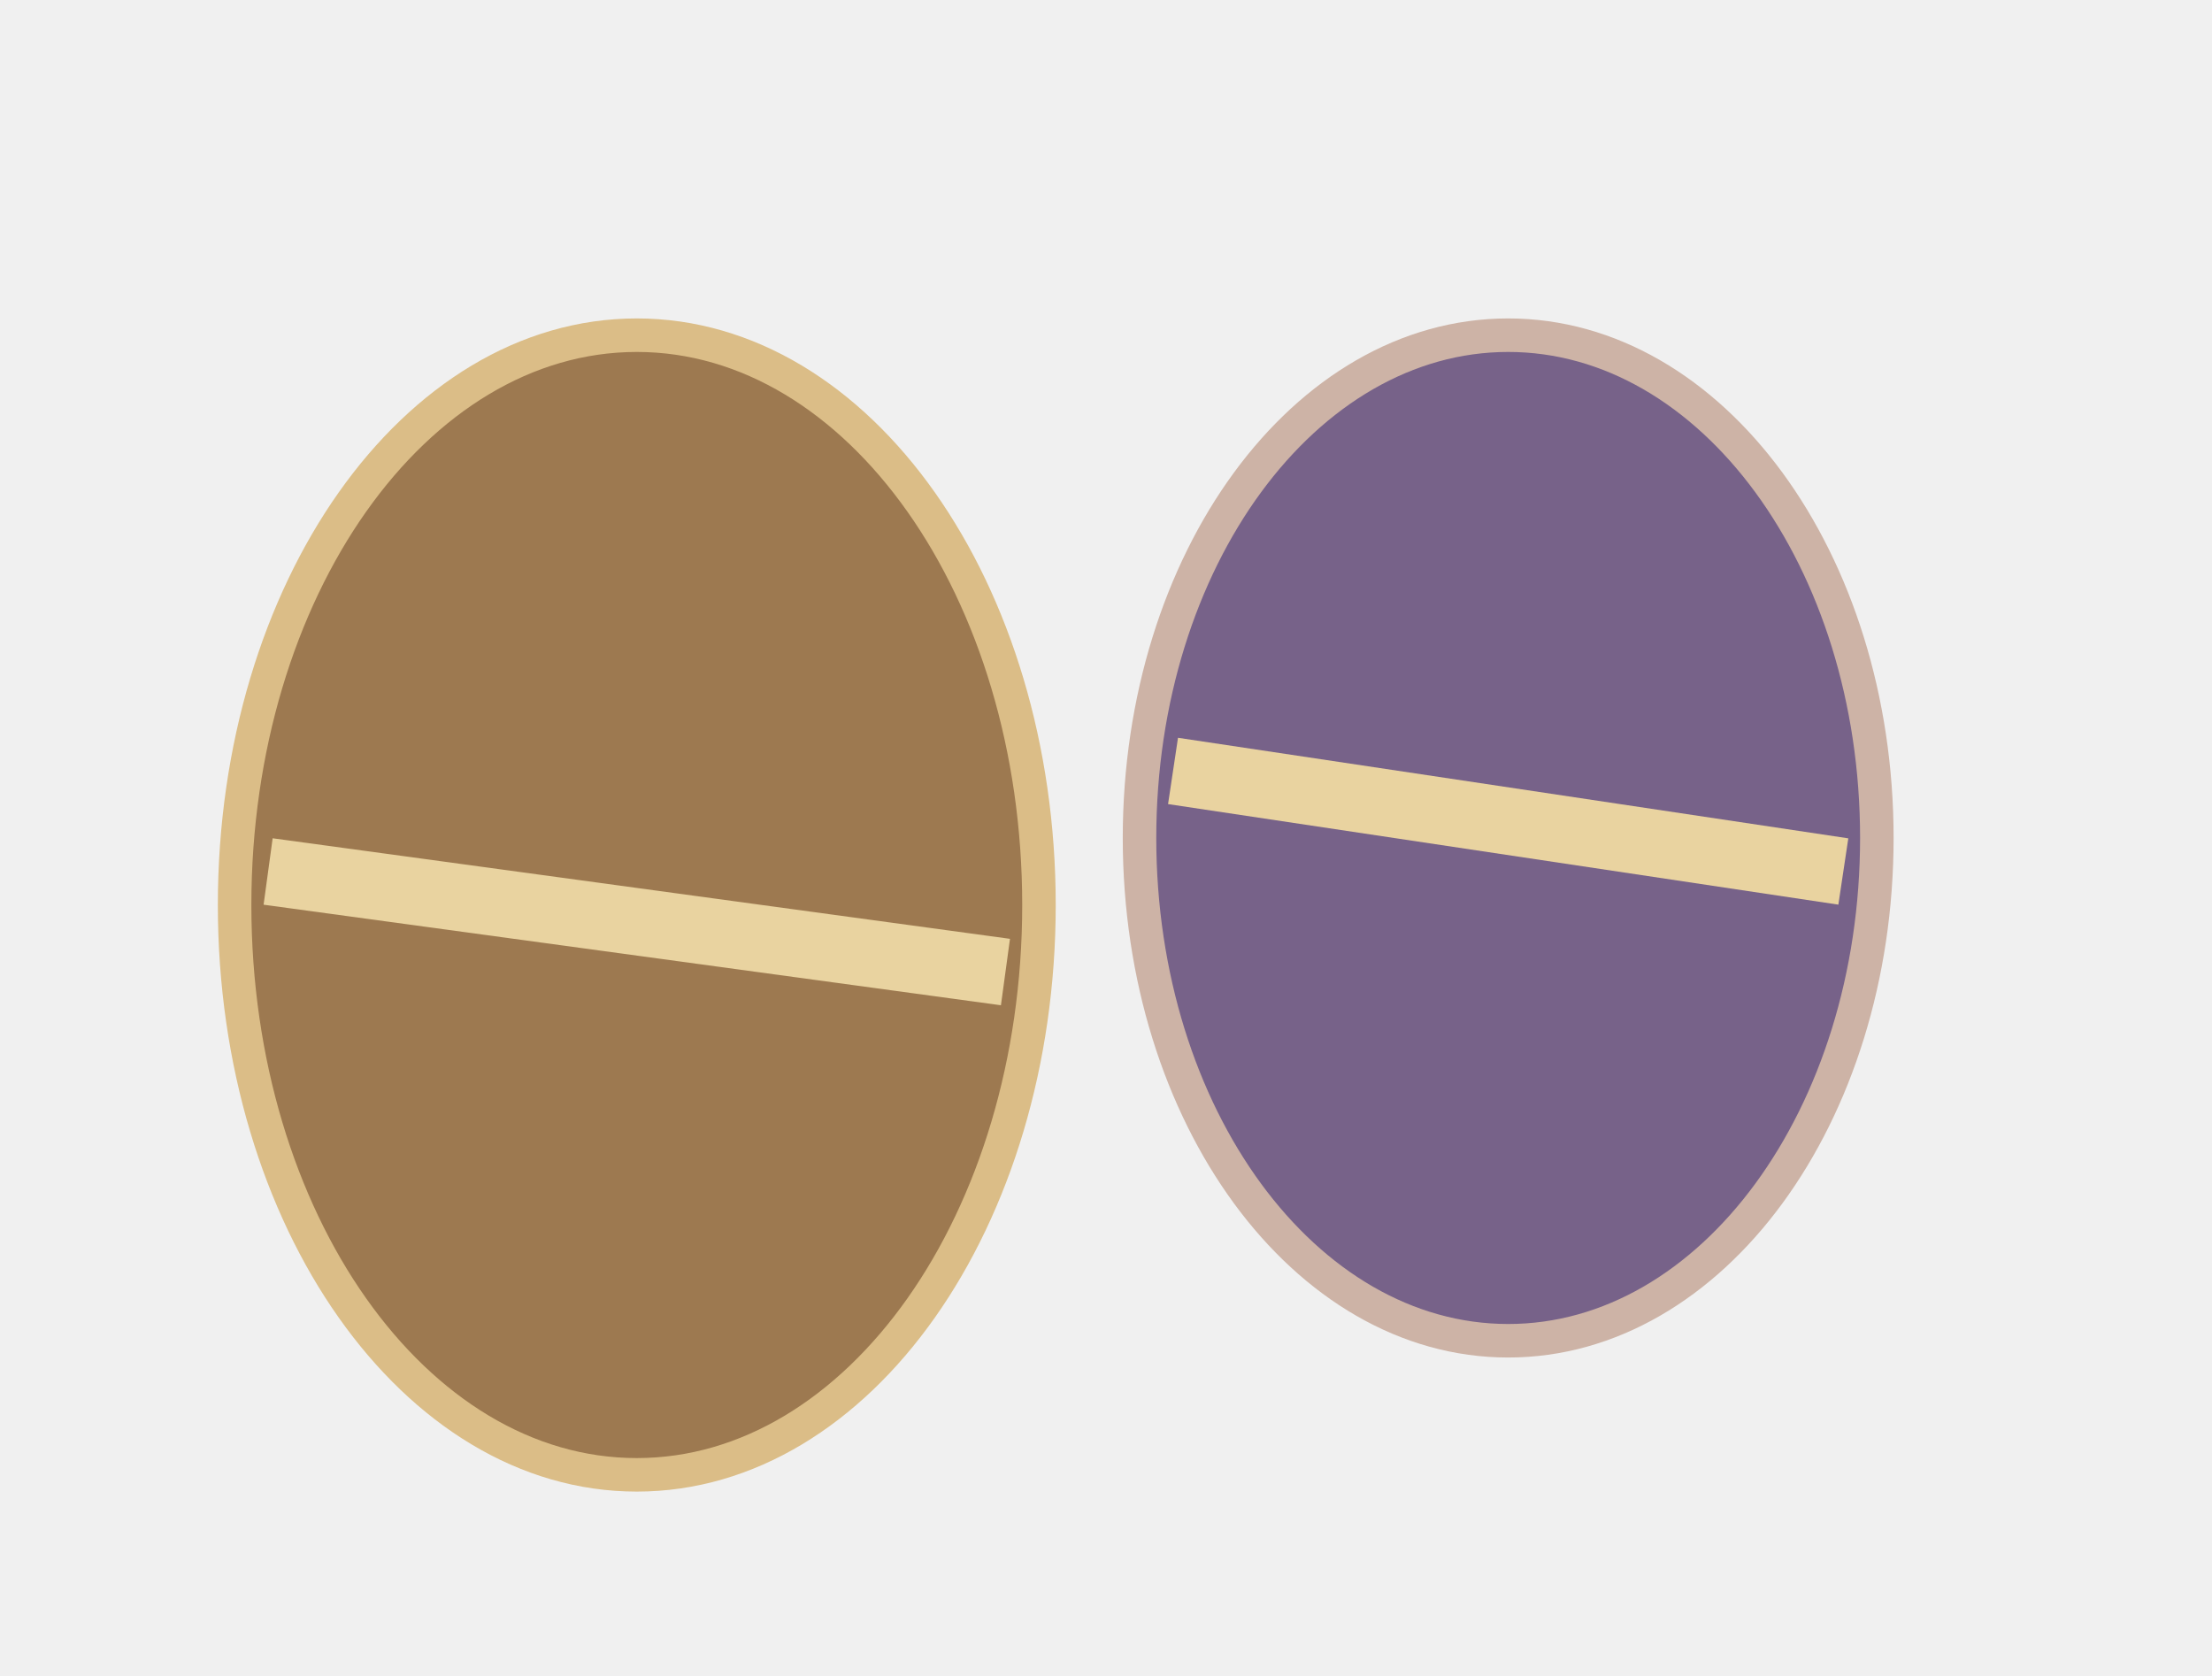
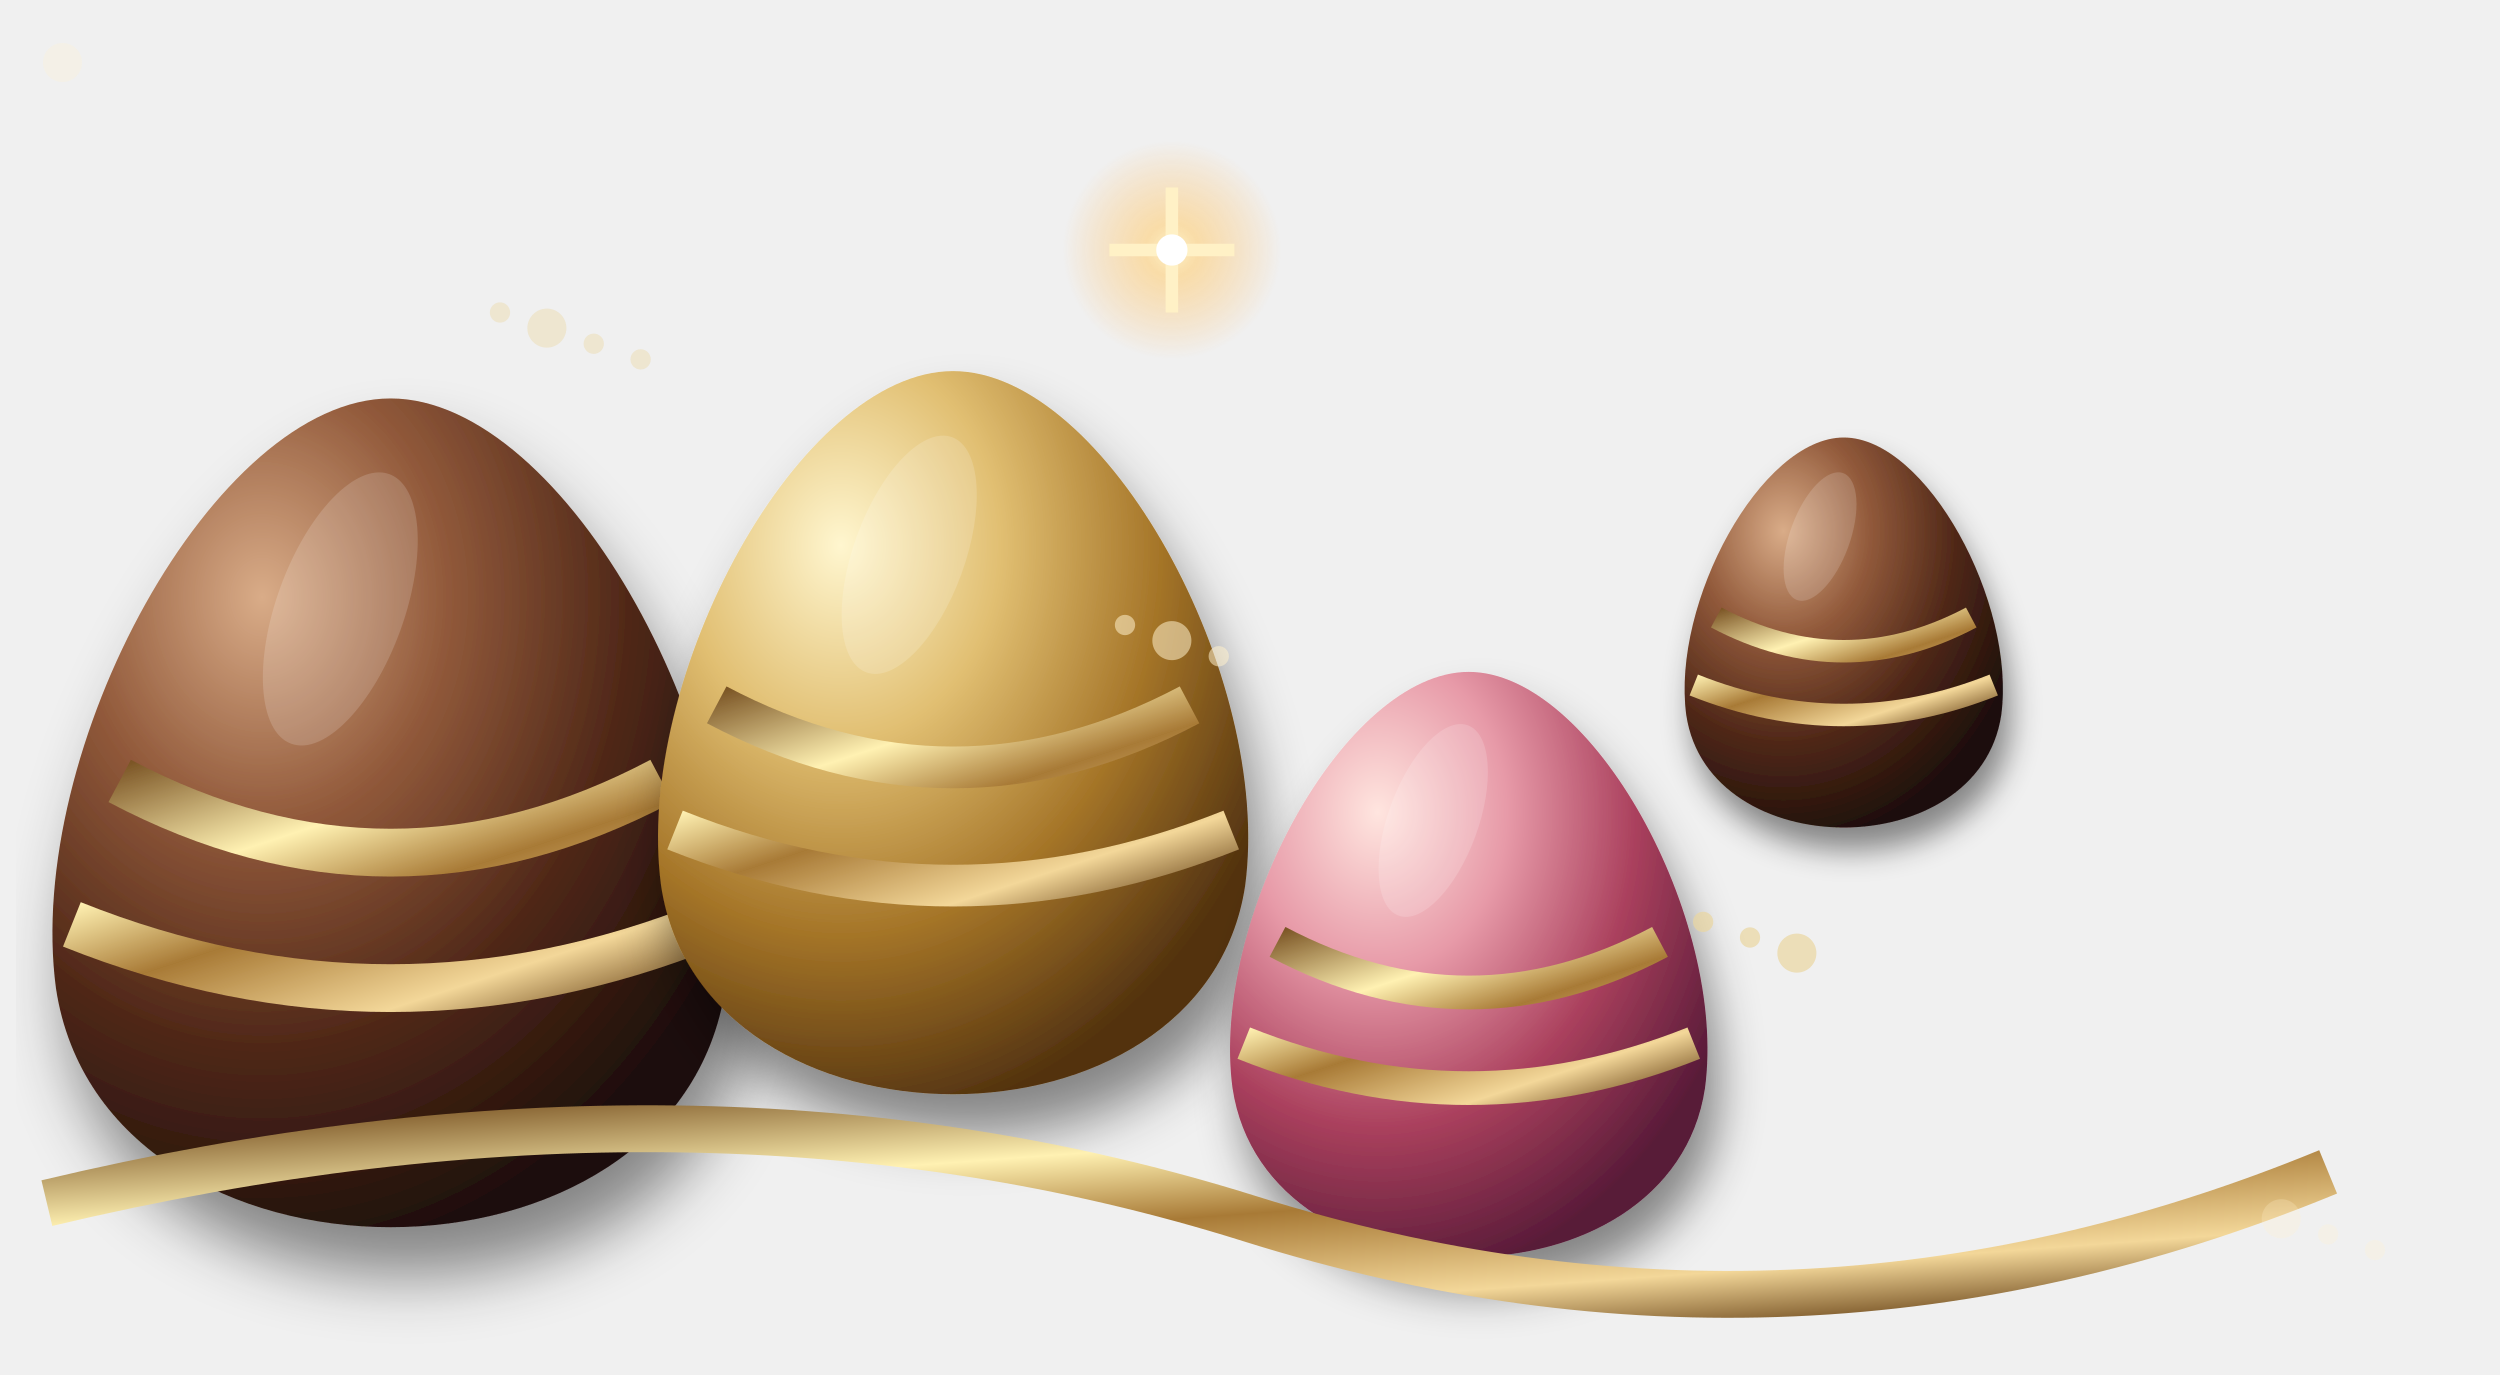
- <svg xmlns="http://www.w3.org/2000/svg" viewBox="0 0 66 50">
-   <ellipse cx="19" cy="27" rx="12" ry="17" fill="#9d7950" stroke="#dbbd87" />
-   <ellipse cx="45" cy="25" rx="11" ry="15" fill="#776289" stroke="#cdb3a6" />
-   <path d="M8 26l22 3m5-6 20 3" stroke="#e9d3a0" stroke-width="2" />
+ <svg xmlns="http://www.w3.org/2000/svg" viewBox="0 0 160 88" aria-hidden="true">
+   <defs>
+     <radialGradient id="gold" cx="31%" cy="24%" r="81%">
+       <stop offset="0" stop-color="#fff6cf" />
+       <stop offset="0.333" stop-color="#e1bf72" />
+       <stop offset="0.667" stop-color="#a57528" />
+       <stop offset="1" stop-color="#52320f" />
+     </radialGradient>
+     <radialGradient id="silver" cx="31%" cy="24%" r="81%">
+       <stop offset="0" stop-color="#ffffff" />
+       <stop offset="0.333" stop-color="#cdd4db" />
+       <stop offset="0.667" stop-color="#7a8290" />
+       <stop offset="1" stop-color="#373d48" />
+     </radialGradient>
+     <radialGradient id="red" cx="31%" cy="24%" r="81%">
+       <stop offset="0" stop-color="#ffc5b2" />
+       <stop offset="0.333" stop-color="#c94b49" />
+       <stop offset="0.667" stop-color="#861f30" />
+       <stop offset="1" stop-color="#350914" />
+     </radialGradient>
+     <radialGradient id="pink" cx="31%" cy="24%" r="81%">
+       <stop offset="0" stop-color="#ffe5df" />
+       <stop offset="0.333" stop-color="#e79aa8" />
+       <stop offset="0.667" stop-color="#aa405d" />
+       <stop offset="1" stop-color="#581b38" />
+     </radialGradient>
+     <radialGradient id="orange" cx="31%" cy="24%" r="81%">
+       <stop offset="0" stop-color="#ffe0a1" />
+       <stop offset="0.333" stop-color="#f4a33f" />
+       <stop offset="0.667" stop-color="#bb4c10" />
+       <stop offset="1" stop-color="#522108" />
+     </radialGradient>
+     <radialGradient id="green" cx="31%" cy="24%" r="81%">
+       <stop offset="0" stop-color="#b4d7a0" />
+       <stop offset="0.333" stop-color="#477b48" />
+       <stop offset="0.667" stop-color="#163f2a" />
+       <stop offset="1" stop-color="#072318" />
+     </radialGradient>
+     <radialGradient id="chocolate" cx="31%" cy="24%" r="81%">
+       <stop offset="0" stop-color="#d9ac88" />
+       <stop offset="0.333" stop-color="#925a3b" />
+       <stop offset="0.667" stop-color="#502818" />
+       <stop offset="1" stop-color="#1c0e09" />
+     </radialGradient>
+     <radialGradient id="navy" cx="31%" cy="24%" r="81%">
+       <stop offset="0" stop-color="#b4c9e3" />
+       <stop offset="0.333" stop-color="#557393" />
+       <stop offset="0.667" stop-color="#243a55" />
+       <stop offset="1" stop-color="#101e30" />
+     </radialGradient>
+     <radialGradient id="purple" cx="31%" cy="24%" r="81%">
+       <stop offset="0" stop-color="#e3bde7" />
+       <stop offset="0.333" stop-color="#9160ad" />
+       <stop offset="0.667" stop-color="#59306e" />
+       <stop offset="1" stop-color="#281332" />
+     </radialGradient>
+     <linearGradient id="metal" x2="1" y2="1">
+       <stop stop-color="#7b5525" />
+       <stop offset=".3" stop-color="#fff1b2" />
+       <stop offset=".52" stop-color="#a87a36" />
+       <stop offset=".8" stop-color="#f3d799" />
+       <stop offset="1" stop-color="#694418" />
+     </linearGradient>
+     <filter id="shadow" x="-35%" y="-35%" width="170%" height="170%">
+       <feDropShadow dx="1" dy="3" stdDeviation="2" flood-color="#000" flood-opacity=".45" />
+     </filter>
+     <radialGradient id="light">
+       <stop stop-color="#fff9d5" stop-opacity=".95" />
+       <stop offset=".25" stop-color="#ffcf78" stop-opacity=".6" />
+       <stop offset="1" stop-color="#ffbe66" stop-opacity="0" />
+     </radialGradient>
+   </defs>
+   <g transform="translate(25 51) scale(1.02)" filter="url(#shadow)">
+     <path d="M0-25C-11-25-23-3-21 12C-18 32 18 32 21 12C23-3 11-25 0-25Z" fill="url(#chocolate)" />
+     <path d="M-17-1Q0 8 17-1M-20 8Q0 16 20 8" fill="none" stroke="url(#metal)" stroke-width="3" />
+     <ellipse cx="-7" cy="-10" rx="4" ry="9" fill="#fff" opacity=".16" transform="rotate(20)" />
+   </g>
+   <g transform="translate(61 46) scale(0.89)" filter="url(#shadow)">
+     <path d="M0-25C-11-25-23-3-21 12C-18 32 18 32 21 12C23-3 11-25 0-25Z" fill="url(#gold)" />
+     <path d="M-17-1Q0 8 17-1M-20 8Q0 16 20 8" fill="none" stroke="url(#metal)" stroke-width="3" />
+     <ellipse cx="-7" cy="-10" rx="4" ry="9" fill="#fff" opacity=".16" transform="rotate(20)" />
+   </g>
+   <g transform="translate(94 61) scale(0.72)" filter="url(#shadow)">
+     <path d="M0-25C-11-25-23-3-21 12C-18 32 18 32 21 12C23-3 11-25 0-25Z" fill="url(#pink)" />
+     <path d="M-17-1Q0 8 17-1M-20 8Q0 16 20 8" fill="none" stroke="url(#metal)" stroke-width="3" />
+     <ellipse cx="-7" cy="-10" rx="4" ry="9" fill="#fff" opacity=".16" transform="rotate(20)" />
+   </g>
+   <g transform="translate(118 40) scale(0.48)" filter="url(#shadow)">
+     <path d="M0-25C-11-25-23-3-21 12C-18 32 18 32 21 12C23-3 11-25 0-25Z" fill="url(#chocolate)" />
+     <path d="M-17-1Q0 8 17-1M-20 8Q0 16 20 8" fill="none" stroke="url(#metal)" stroke-width="3" />
+     <ellipse cx="-7" cy="-10" rx="4" ry="9" fill="#fff" opacity=".16" transform="rotate(20)" />
+   </g>
+   <path d="M3 77Q45 67 80 78T149 75" stroke="url(#metal)" stroke-width="3" fill="none" />
+   <g transform="translate(75 16) scale(1)">
+     <circle r="7" fill="url(#light)" />
+     <path d="M-4 0H4M0-4V4" stroke="#fff1c6" stroke-width=".8" />
+     <circle r="1" fill="#fff" />
+   </g>
+   <circle cx="4" cy="4" r="1.25" fill="#fff1cc" opacity="0.25" />
+   <circle cx="41" cy="23" r="0.65" fill="#ead6a0" opacity="0.4" />
+   <circle cx="78" cy="42" r="0.65" fill="#fff1cc" opacity="0.55" />
+   <circle cx="115" cy="61" r="1.25" fill="#ead6a0" opacity="0.7" />
+   <circle cx="152" cy="80" r="0.65" fill="#fff1cc" opacity="0.25" />
+   <circle cx="38" cy="22" r="0.65" fill="#ead6a0" opacity="0.4" />
+   <circle cx="75" cy="41" r="1.25" fill="#fff1cc" opacity="0.55" />
+   <circle cx="112" cy="60" r="0.65" fill="#ead6a0" opacity="0.7" />
+   <circle cx="149" cy="79" r="0.65" fill="#fff1cc" opacity="0.25" />
+   <circle cx="35" cy="21" r="1.25" fill="#ead6a0" opacity="0.4" />
+   <circle cx="72" cy="40" r="0.65" fill="#fff1cc" opacity="0.55" />
+   <circle cx="109" cy="59" r="0.65" fill="#ead6a0" opacity="0.7" />
+   <circle cx="146" cy="78" r="1.25" fill="#fff1cc" opacity="0.25" />
+   <circle cx="32" cy="20" r="0.65" fill="#ead6a0" opacity="0.4" />
</svg>
